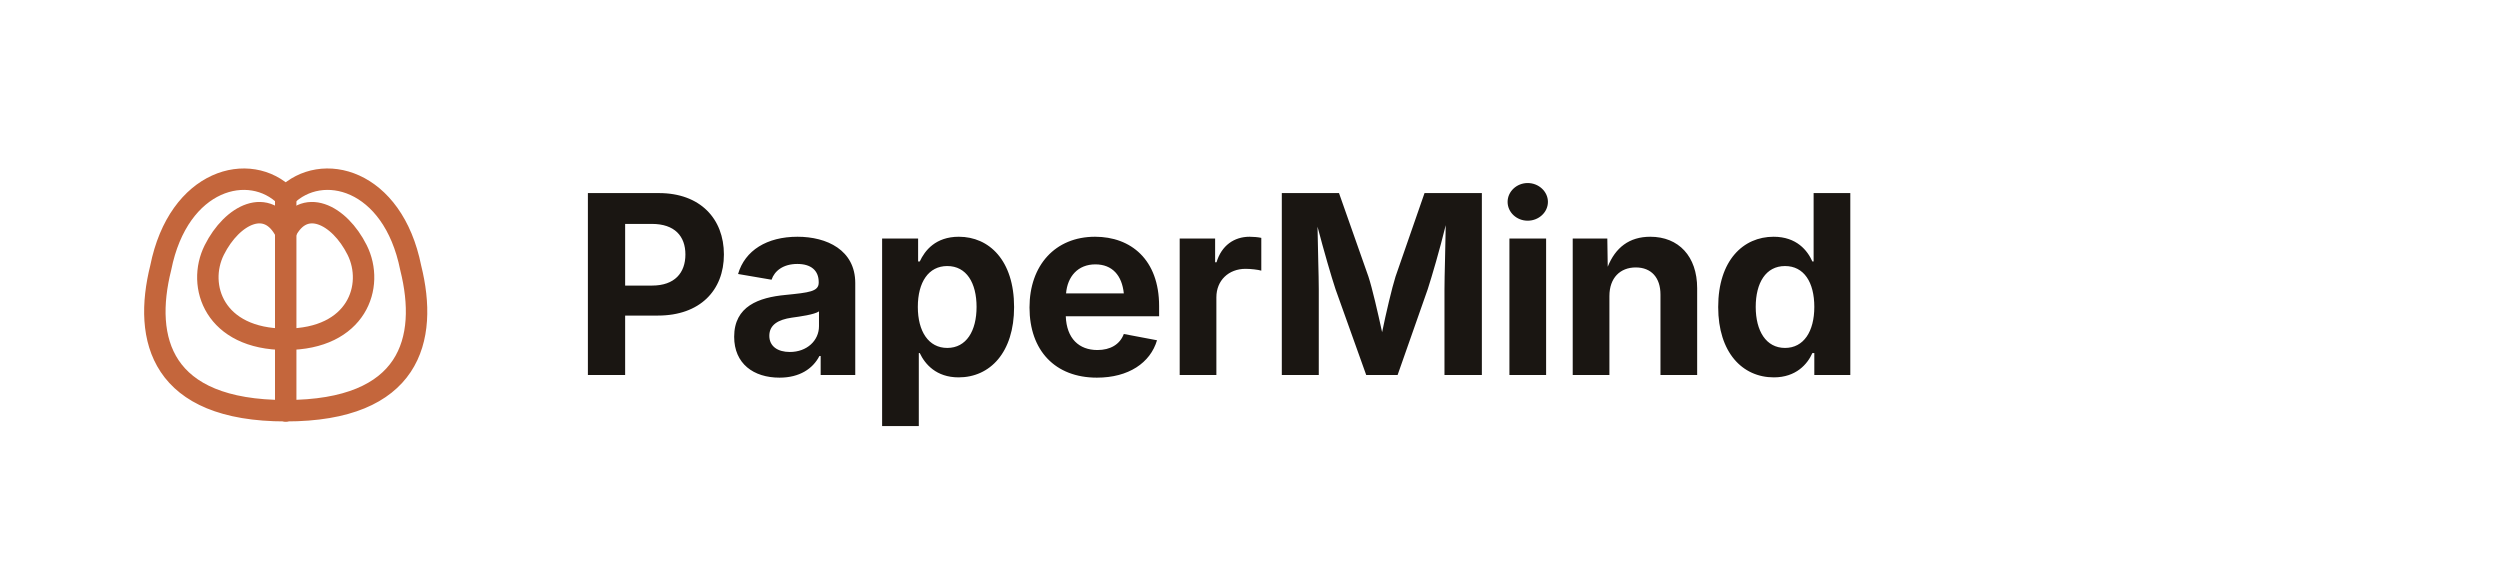
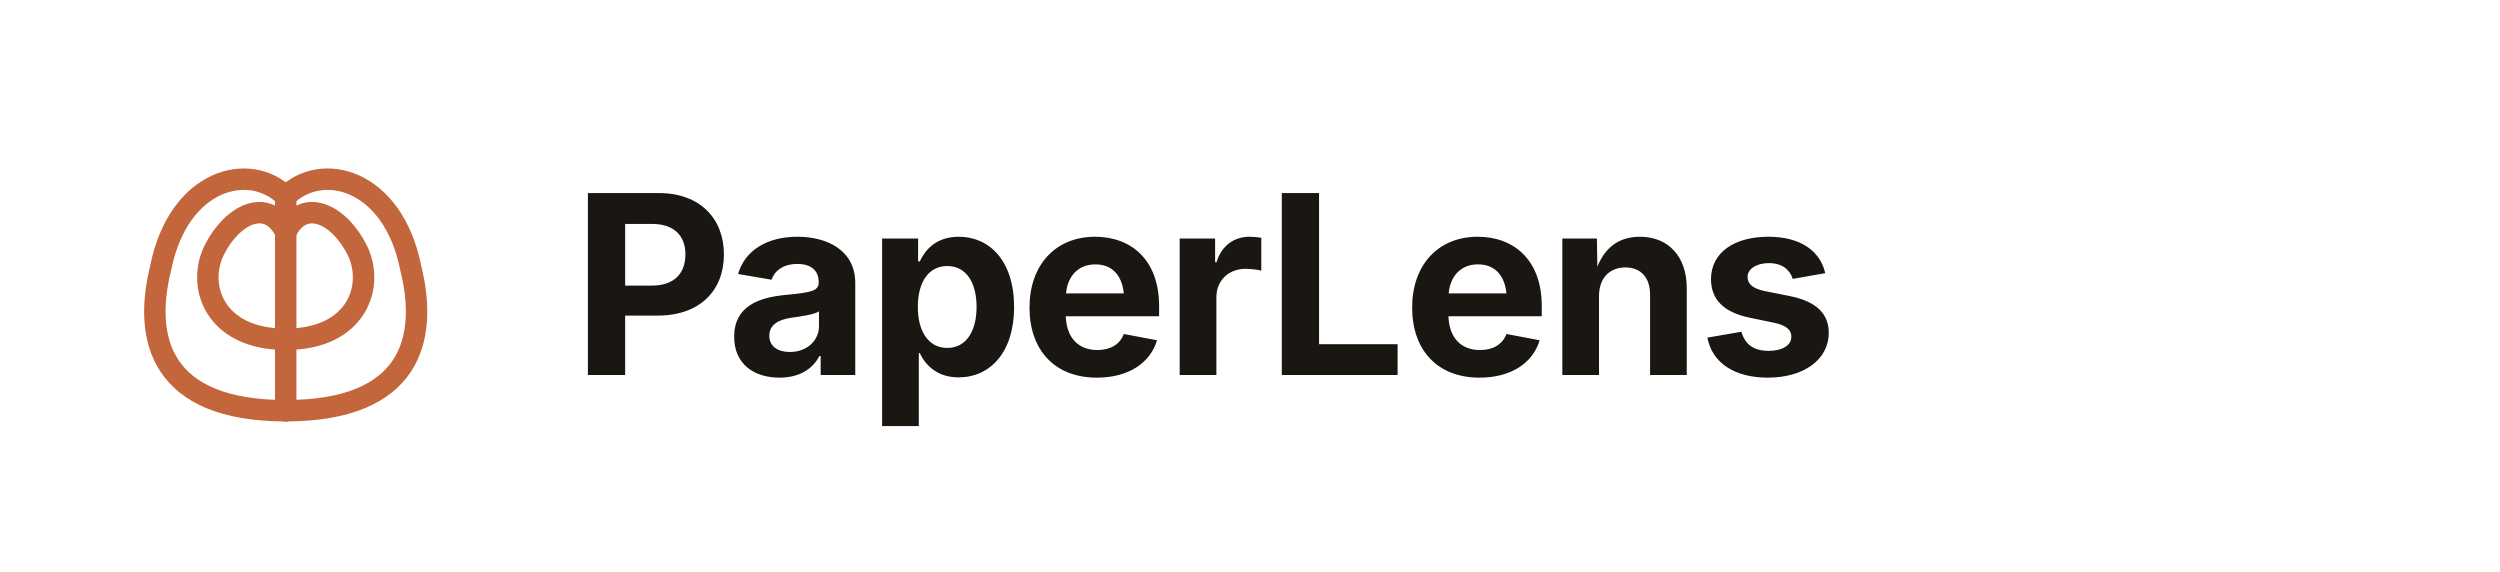
<svg xmlns="http://www.w3.org/2000/svg" viewBox="0 0 280 64" width="280" height="64">
  <defs>
    <style>
      .line {
        fill: none;
        stroke: #C4663C;
        stroke-width: 6;
        stroke-linecap: round;
        stroke-linejoin: round;
      }
      .text {
        font-family: -apple-system, BlinkMacSystemFont, "Inter", "Segoe UI", Roboto, Helvetica, Arial, sans-serif;
        font-size: 28px;
        font-weight: 700;
        fill: #1A1612;
        letter-spacing: -0.5px;
      }
    </style>
  </defs>
  <g transform="translate(12, 12) scale(0.4)">
    <line x1="50" y1="85" x2="50" y2="25" class="line" />
    <path d="M 50 85 C 15 85, 10 65, 15 45 C 20 20, 40 15, 50 25" class="line" />
    <path d="M 50 85 C 85 85, 90 65, 85 45 C 80 20, 60 15, 50 25" class="line" />
    <path d="M 50 65 C 30 65, 25 50, 30 40 C 35 30, 45 25, 50 35" class="line" />
    <path d="M 50 65 C 70 65, 75 50, 70 40 C 65 30, 55 25, 50 35" class="line" />
  </g>
-   <text x="64" y="42" class="text">PaperMind</text>
+   <text x="64" y="42" class="text">PaperLens</text>
</svg>
